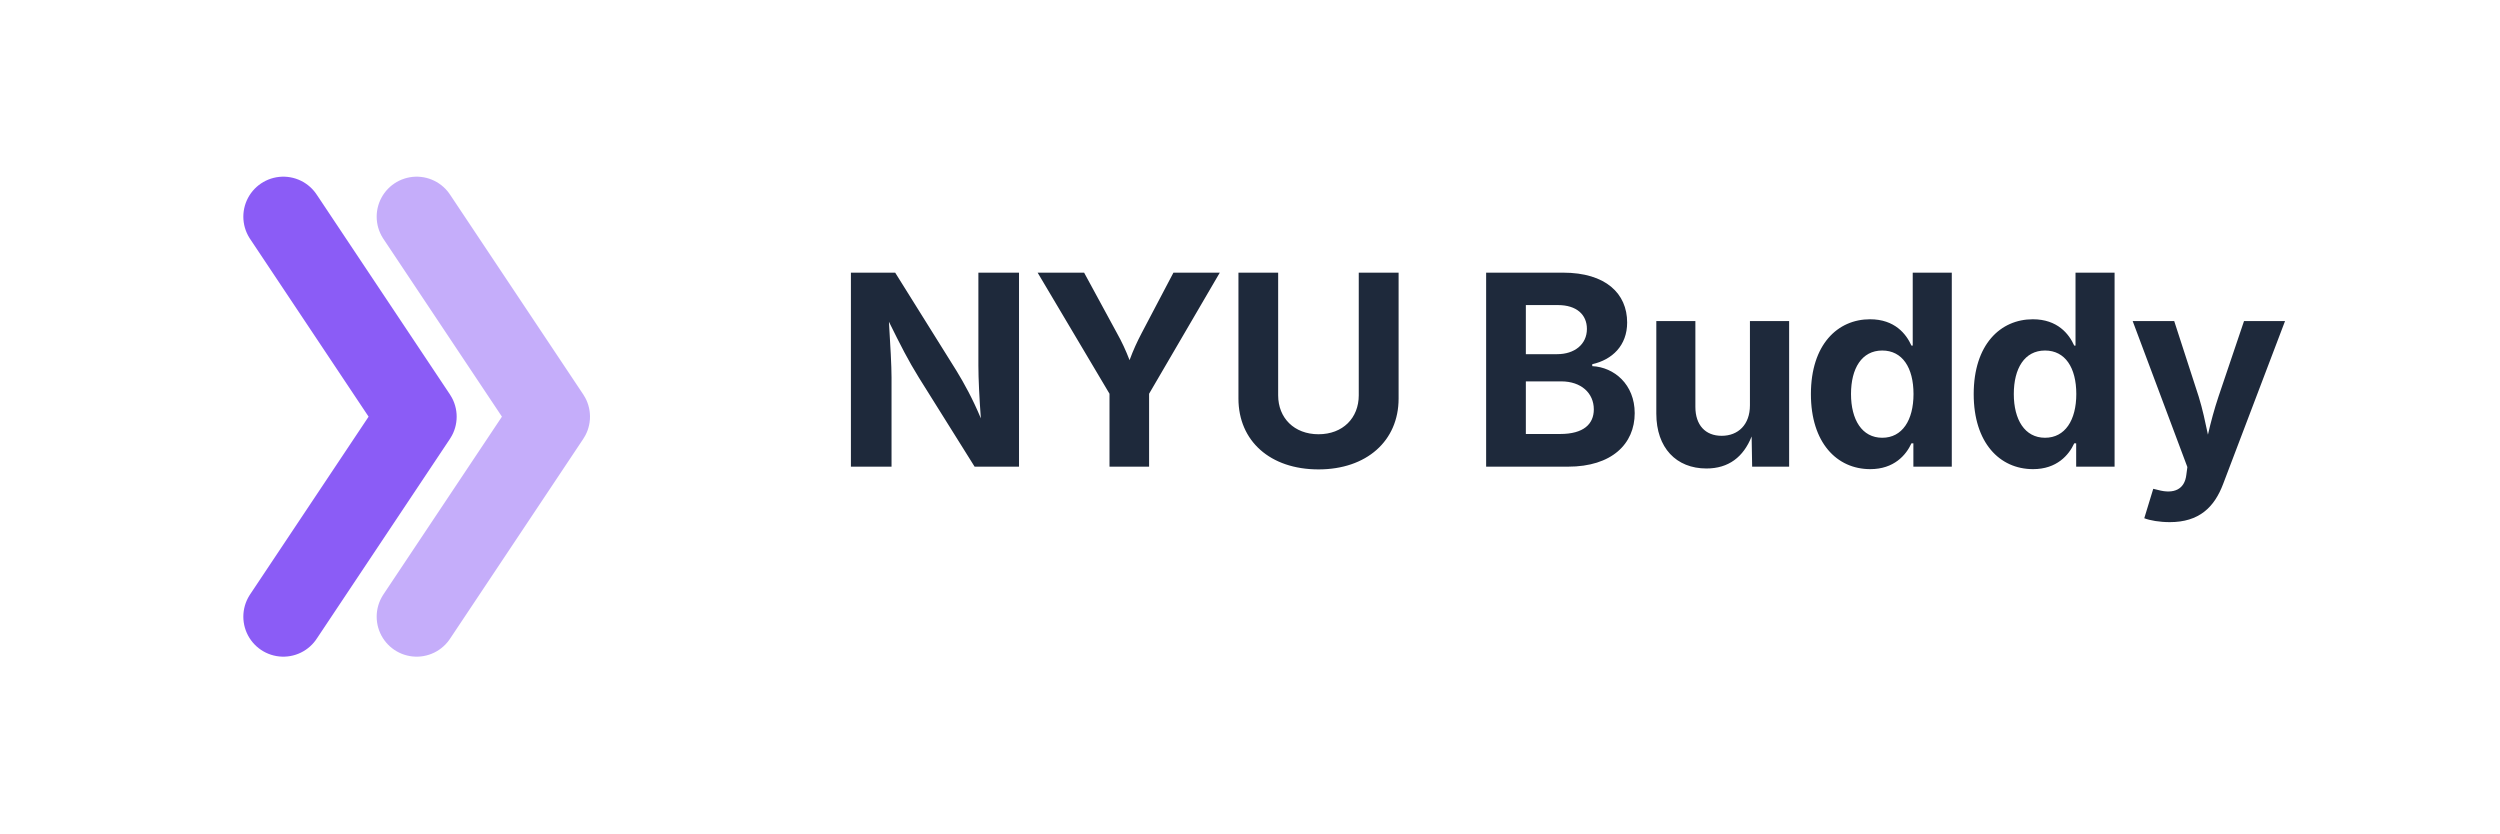
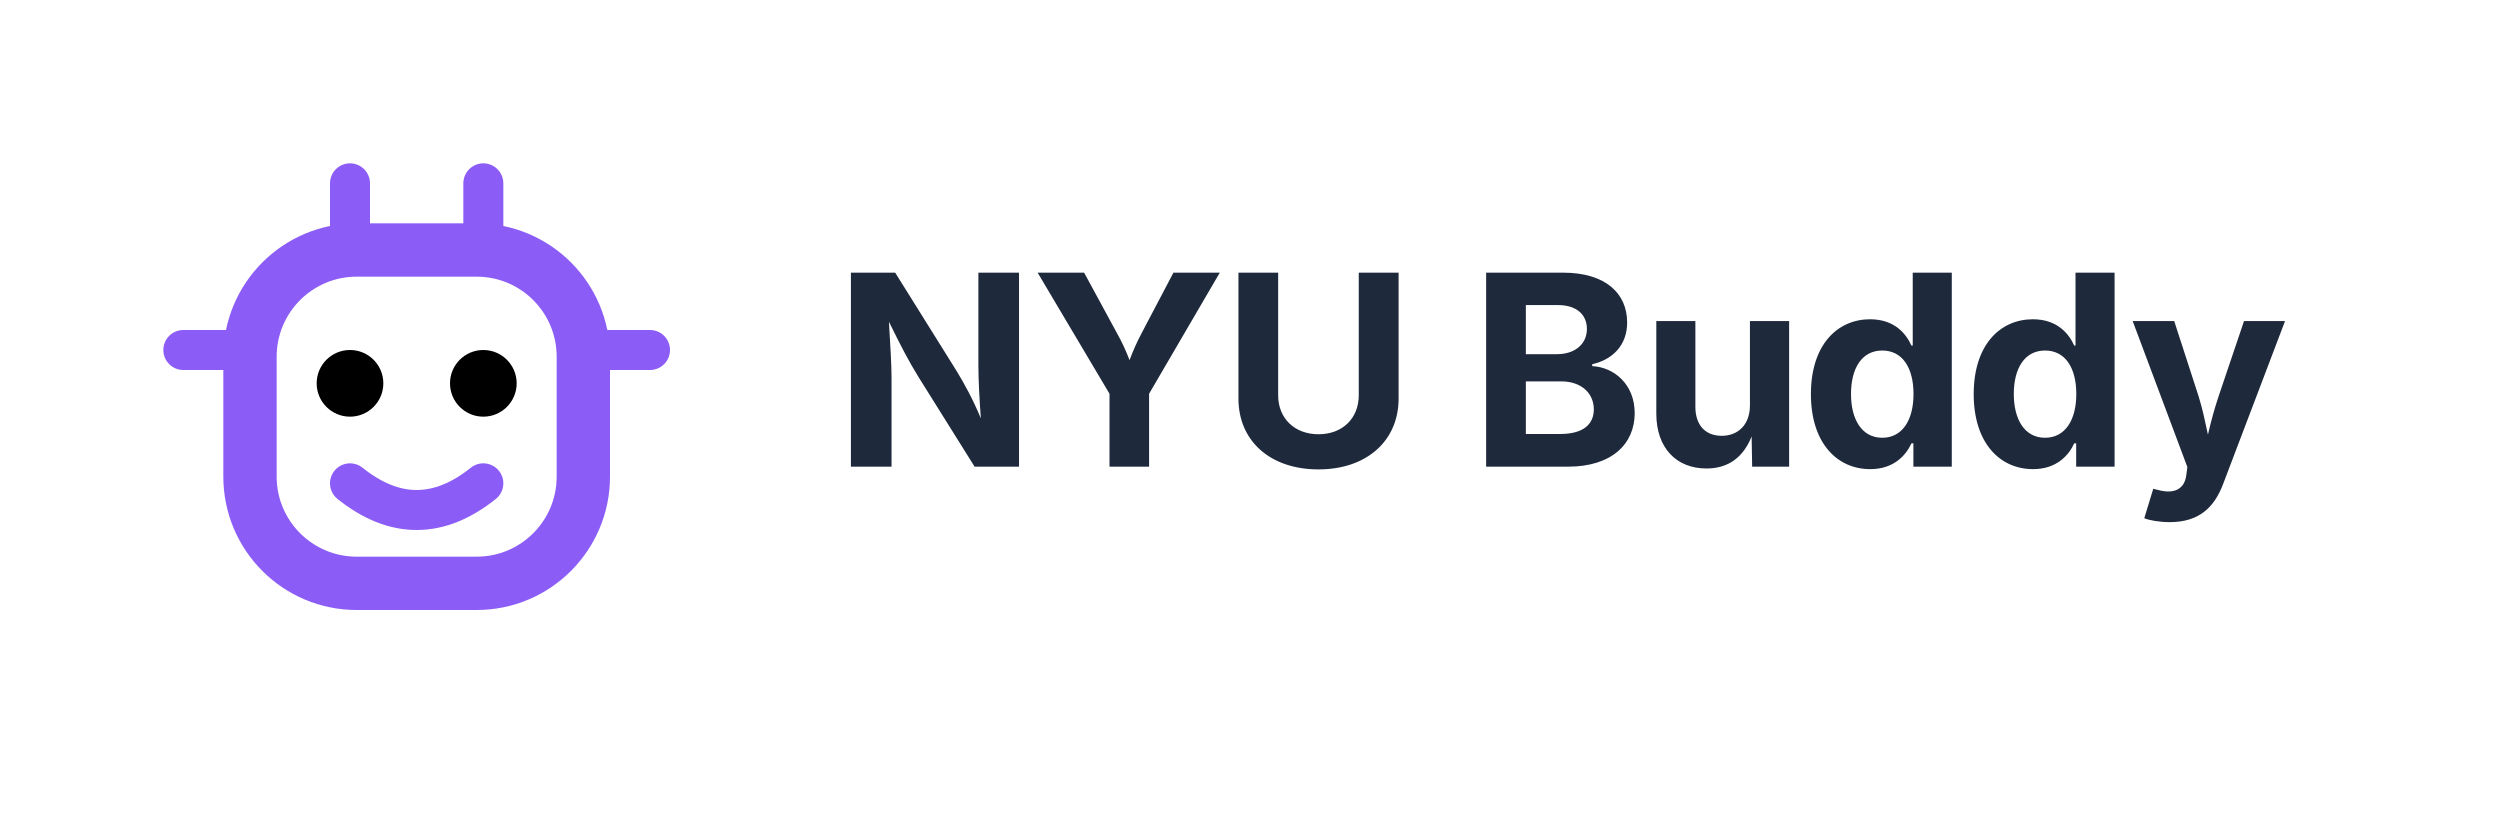
<svg xmlns="http://www.w3.org/2000/svg" viewBox="0 0 300 100" width="100%" height="100%">
  <g transform="translate(10, 10) scale(0.8)">
    <g fill="#8b5cf6" stroke="#8b5cf6" stroke-linecap="round" stroke-linejoin="round">
-       <path d="M 30 20 L 50 50 L 30 80" fill="none" stroke-width="12" stroke-linecap="round" stroke-linejoin="round" />
-       <path d="M 50 20 L 70 50 L 50 80" fill="none" stroke-width="12" stroke-linecap="round" stroke-linejoin="round" opacity="0.5" />
+       <rect x="25" y="25" width="50" height="50" rx="16" fill="none" stroke-width="8" stroke-linejoin="round" />
+       <circle cx="40" cy="45" r="5" fill="currentColor" stroke="none" />
+       <circle cx="60" cy="45" r="5" fill="currentColor" stroke="none" />
+       <path d="M 40 60 Q 50 68 60 60" fill="none" stroke-width="6" stroke-linecap="round" />
+       <path d="M 25 40 L 15 40 M 75 40 L 85 40" fill="none" stroke-width="6" stroke-linecap="round" />
+       <path d="M 40 25 L 40 15 M 60 25 L 60 15" fill="none" stroke-width="6" stroke-linecap="round" />
    </g>
  </g>
  <text x="100" y="56" font-family="'Inter', -apple-system, sans-serif" font-weight="700" font-size="32" letter-spacing="-0.02em" fill="#1e293b">
    NYU Buddy
  </text>
</svg>
